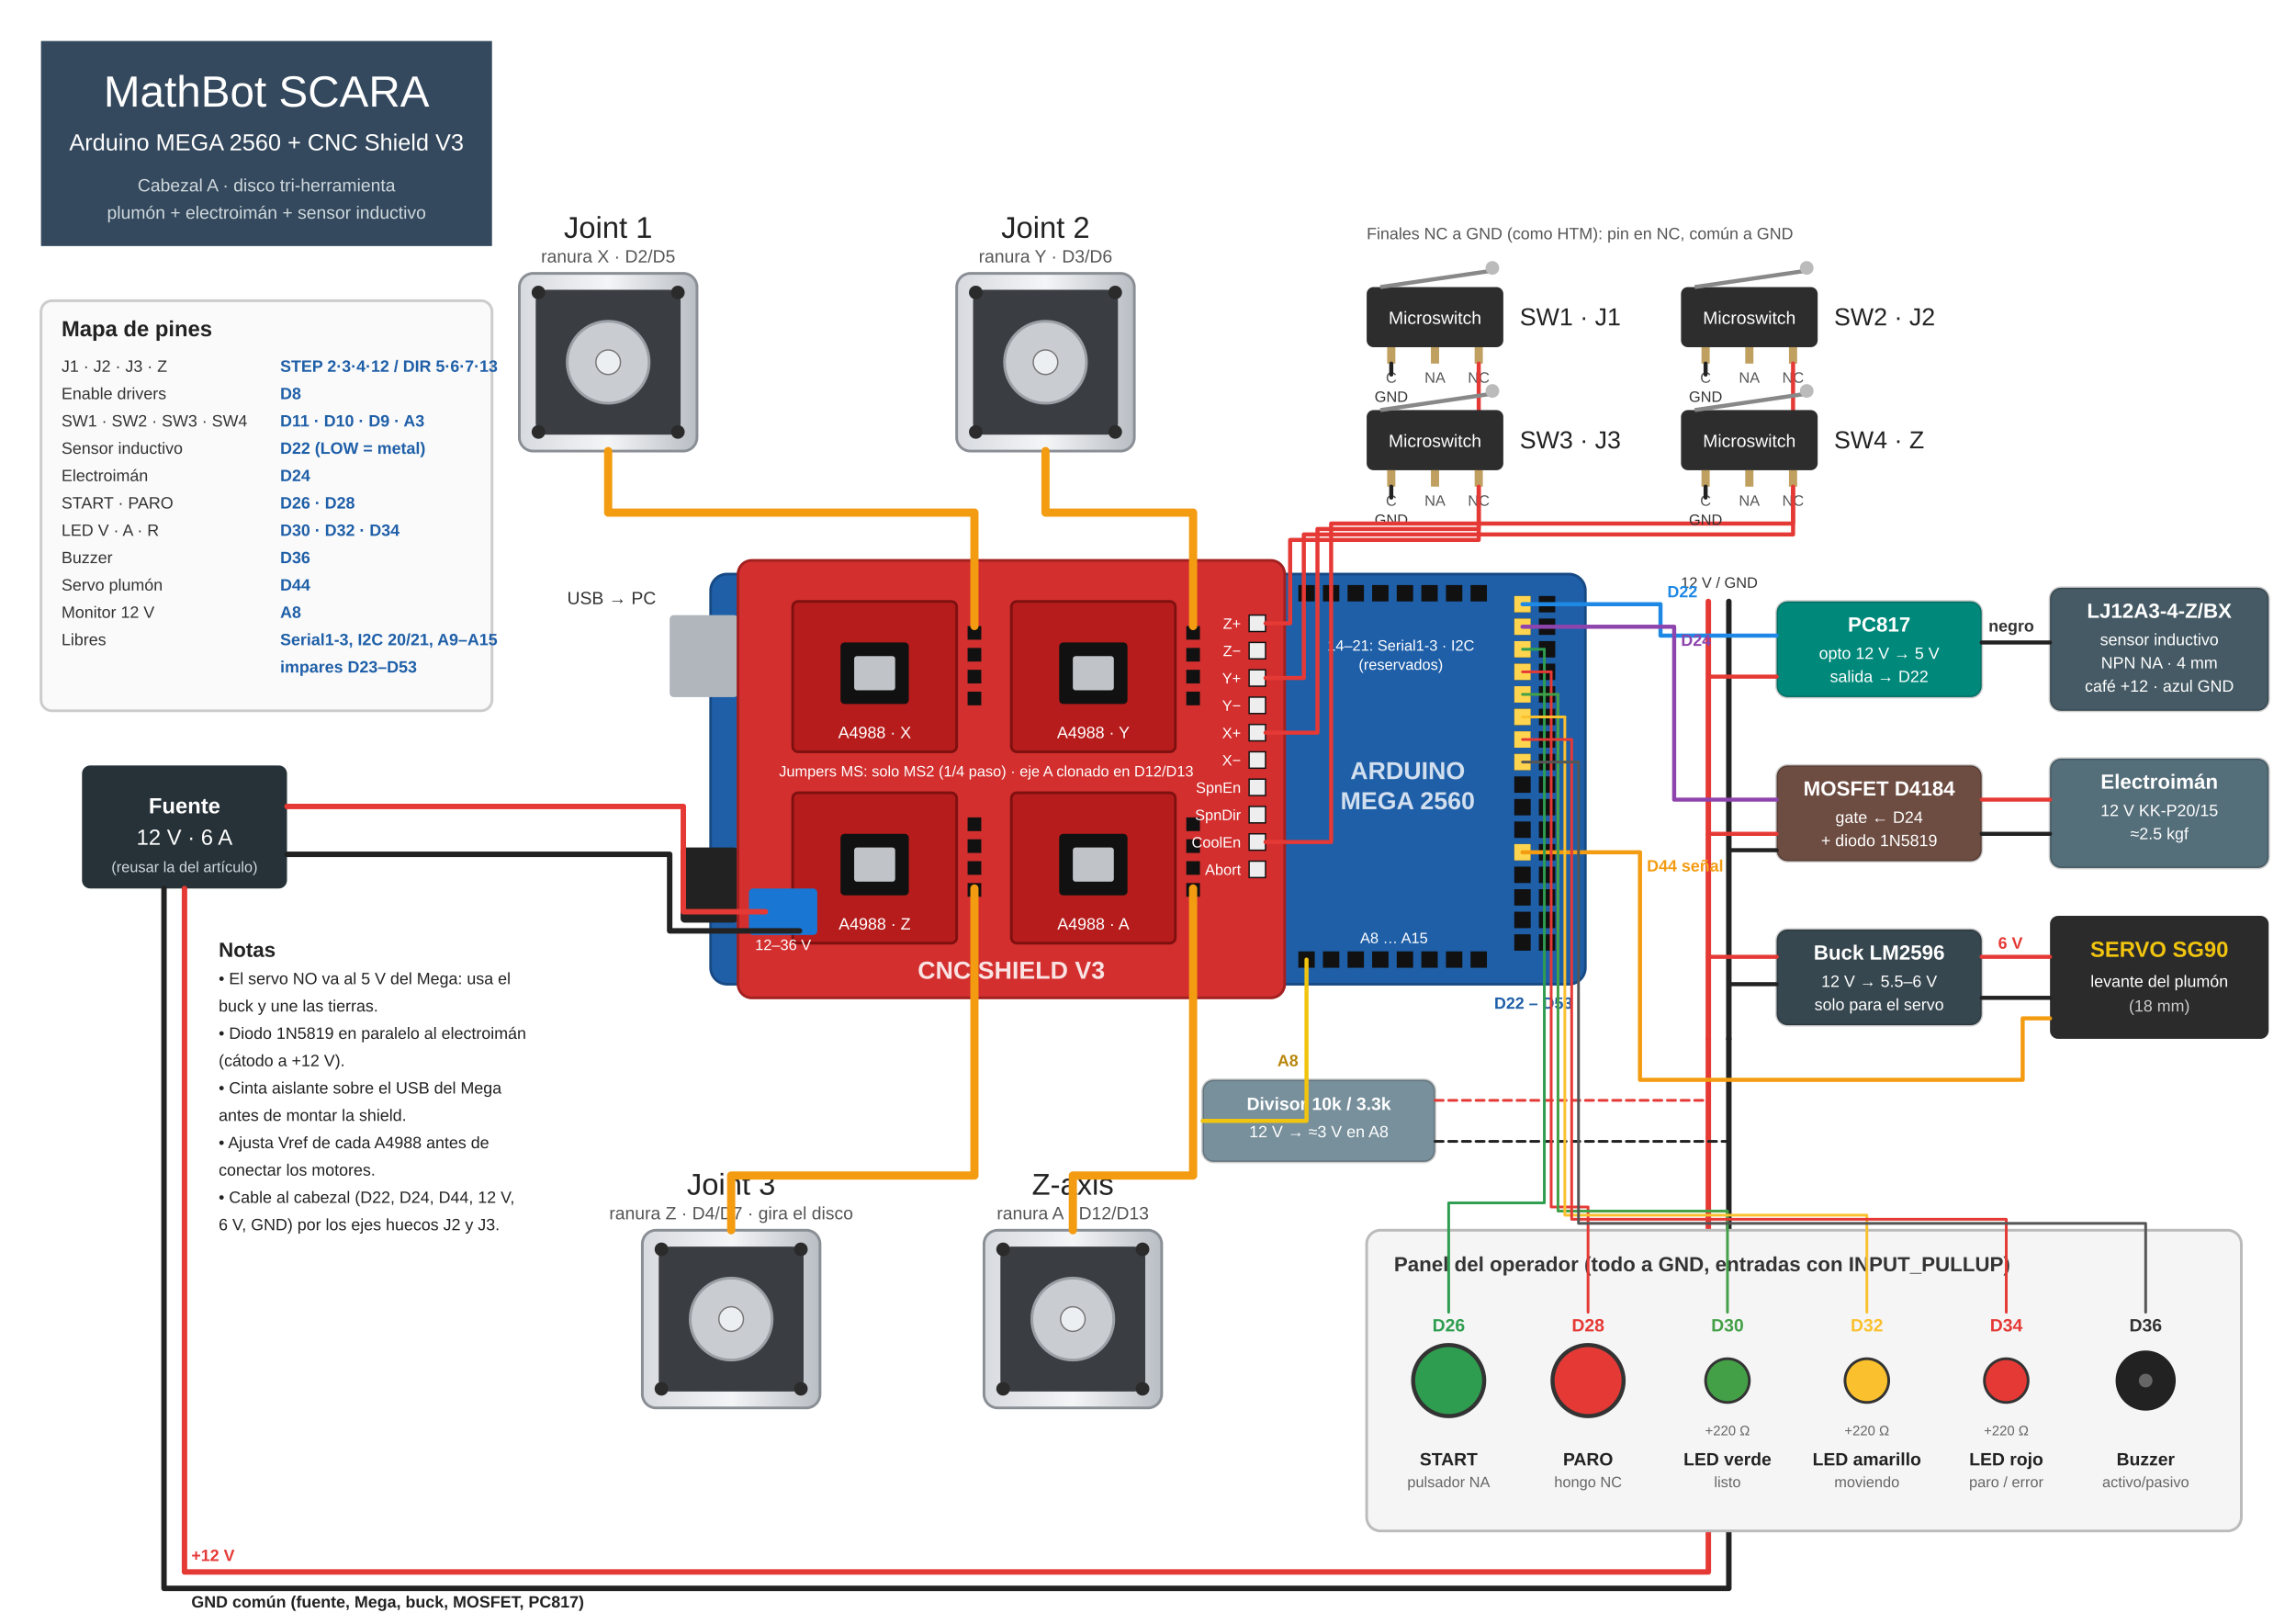
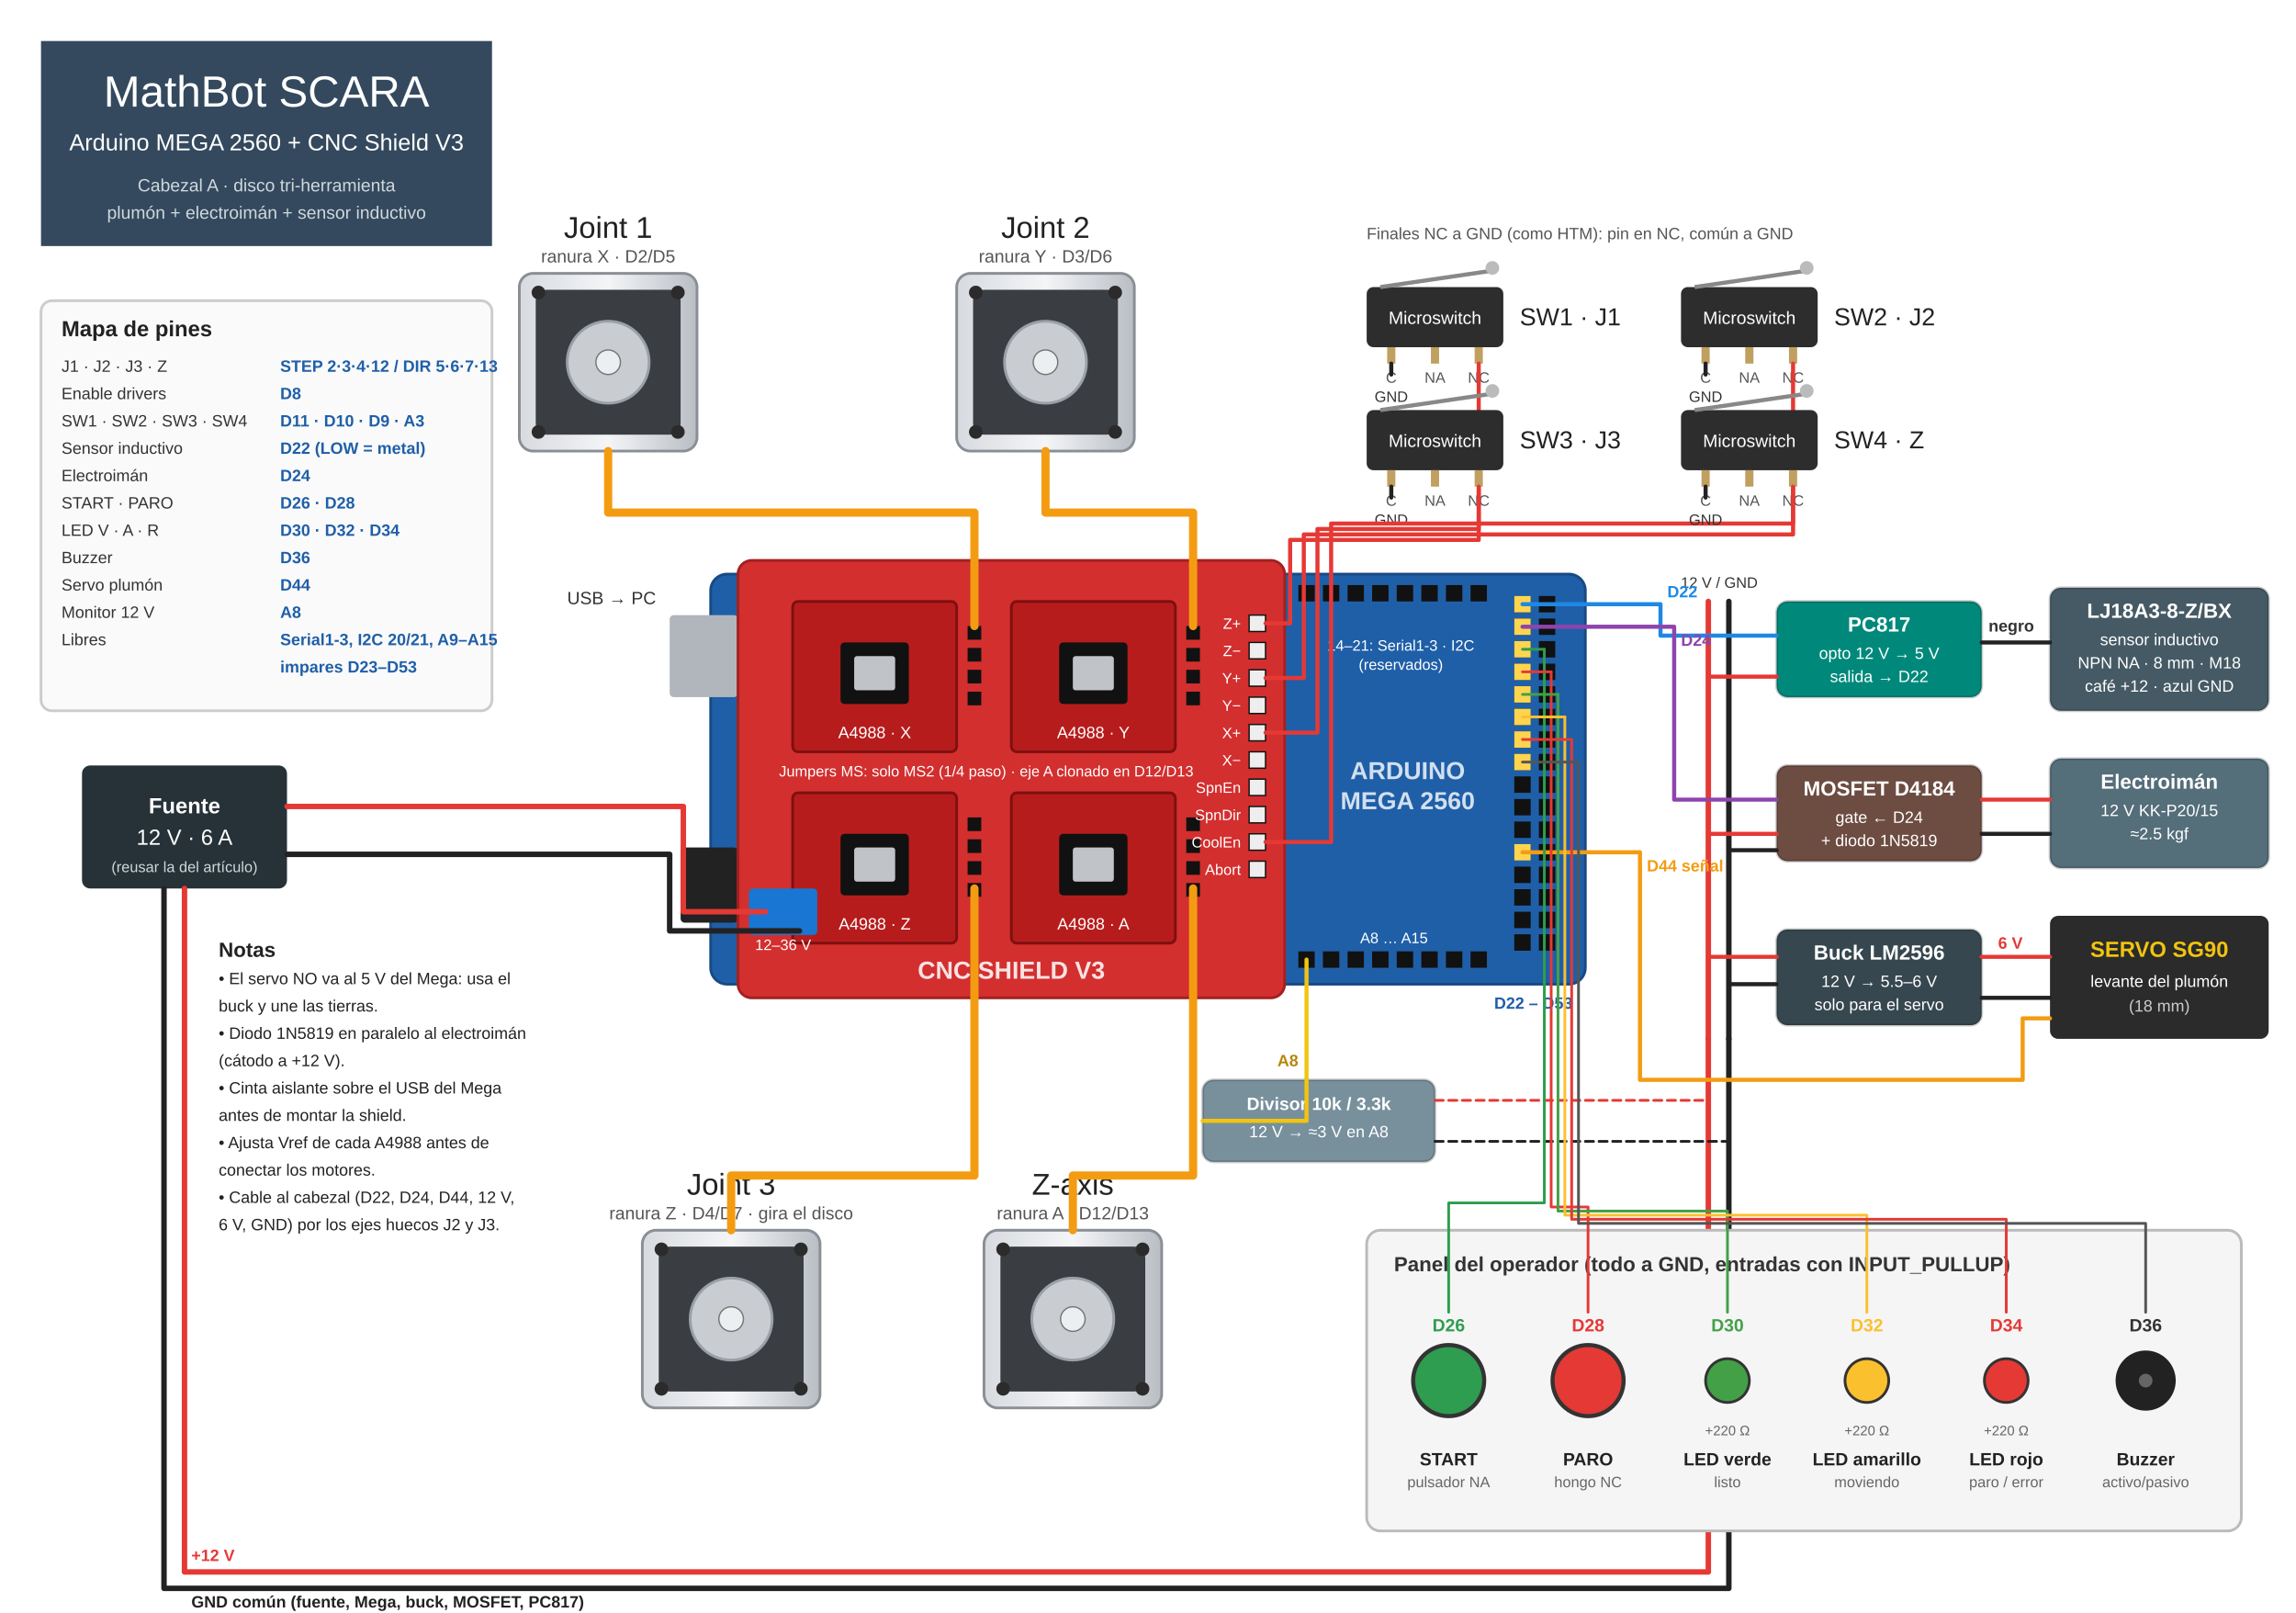
<svg xmlns="http://www.w3.org/2000/svg" viewBox="0 0 1680 1180" width="1680" height="1180">
  <defs>
    <linearGradient id="metal" x1="0" x2="1">
      <stop offset="0" stop-color="#d7dadf" />
      <stop offset=".5" stop-color="#f4f5f7" />
      <stop offset="1" stop-color="#b9bec4" />
    </linearGradient>
  </defs>
  <rect x="0" y="0" width="1680" height="1180" rx="0" fill="#ffffff" stroke="none" stroke-width="2" />
  <rect x="30" y="30" width="330" height="150" rx="0" fill="#34495e" stroke="none" stroke-width="2" />
  <text x="195" y="78" font-family="Segoe UI, Arial, sans-serif" font-size="32" fill="#fff" text-anchor="middle" font-weight="normal">MathBot SCARA</text>
  <text x="195" y="110" font-family="Segoe UI, Arial, sans-serif" font-size="17" fill="#fff" text-anchor="middle" font-weight="normal">Arduino MEGA 2560 + CNC Shield V3</text>
  <text x="195" y="140" font-family="Segoe UI, Arial, sans-serif" font-size="13" fill="#cfd8dc" text-anchor="middle" font-weight="normal">Cabezal A · disco tri-herramienta</text>
  <text x="195" y="160" font-family="Segoe UI, Arial, sans-serif" font-size="13" fill="#cfd8dc" text-anchor="middle" font-weight="normal">plumón + electroimán + sensor inductivo</text>
  <rect x="520" y="420" width="640" height="300" rx="12" fill="#1f5fa8" stroke="#174a85" stroke-width="2" />
  <rect x="490" y="450" width="50" height="60" rx="3" fill="#b0b6bc" stroke="none" stroke-width="2" />
  <rect x="498" y="620" width="42" height="55" rx="3" fill="#222" stroke="none" stroke-width="2" />
  <text x="480" y="442" font-family="Segoe UI, Arial, sans-serif" font-size="13" fill="#333" text-anchor="end" font-weight="normal">USB → PC</text>
  <text x="1030" y="570" font-family="Segoe UI, Arial, sans-serif" font-size="18" fill="#ffffffcc" text-anchor="middle" font-weight="bold">ARDUINO</text>
  <text x="1030" y="592" font-family="Segoe UI, Arial, sans-serif" font-size="18" fill="#ffffffcc" text-anchor="middle" font-weight="bold">MEGA 2560</text>
  <rect x="950" y="428" width="12" height="12" fill="#111" />
  <rect x="950" y="696" width="12" height="12" fill="#111" />
  <rect x="968" y="428" width="12" height="12" fill="#111" />
  <rect x="968" y="696" width="12" height="12" fill="#111" />
  <rect x="986" y="428" width="12" height="12" fill="#111" />
  <rect x="986" y="696" width="12" height="12" fill="#111" />
  <rect x="1004" y="428" width="12" height="12" fill="#111" />
  <rect x="1004" y="696" width="12" height="12" fill="#111" />
  <rect x="1022" y="428" width="12" height="12" fill="#111" />
  <rect x="1022" y="696" width="12" height="12" fill="#111" />
  <rect x="1040" y="428" width="12" height="12" fill="#111" />
  <rect x="1040" y="696" width="12" height="12" fill="#111" />
  <rect x="1058" y="428" width="12" height="12" fill="#111" />
  <rect x="1058" y="696" width="12" height="12" fill="#111" />
  <rect x="1076" y="428" width="12" height="12" fill="#111" />
  <rect x="1076" y="696" width="12" height="12" fill="#111" />
  <text x="1025" y="476" font-family="Segoe UI, Arial, sans-serif" font-size="11" fill="#fff" text-anchor="middle" font-weight="normal">14–21: Serial1-3 · I2C</text>
  <text x="1025" y="490" font-family="Segoe UI, Arial, sans-serif" font-size="11" fill="#fff" text-anchor="middle" font-weight="normal">(reservados)</text>
  <text x="1020" y="690" font-family="Segoe UI, Arial, sans-serif" font-size="11" fill="#fff" text-anchor="middle" font-weight="normal">A8 … A15</text>
  <rect x="1108" y="436.0" width="12" height="12" fill="#111" />
  <rect x="1126" y="436.0" width="12" height="12" fill="#111" />
  <rect x="1108" y="452.5" width="12" height="12" fill="#111" />
  <rect x="1126" y="452.5" width="12" height="12" fill="#111" />
  <rect x="1108" y="469.0" width="12" height="12" fill="#111" />
  <rect x="1126" y="469.0" width="12" height="12" fill="#111" />
  <rect x="1108" y="485.5" width="12" height="12" fill="#111" />
  <rect x="1126" y="485.5" width="12" height="12" fill="#111" />
  <rect x="1108" y="502.0" width="12" height="12" fill="#111" />
  <rect x="1126" y="502.0" width="12" height="12" fill="#111" />
  <rect x="1108" y="518.5" width="12" height="12" fill="#111" />
  <rect x="1126" y="518.5" width="12" height="12" fill="#111" />
  <rect x="1108" y="535.0" width="12" height="12" fill="#111" />
  <rect x="1126" y="535.0" width="12" height="12" fill="#111" />
  <rect x="1108" y="551.5" width="12" height="12" fill="#111" />
  <rect x="1126" y="551.5" width="12" height="12" fill="#111" />
  <rect x="1108" y="568.0" width="12" height="12" fill="#111" />
  <rect x="1126" y="568.0" width="12" height="12" fill="#111" />
  <rect x="1108" y="584.5" width="12" height="12" fill="#111" />
  <rect x="1126" y="584.5" width="12" height="12" fill="#111" />
  <rect x="1108" y="601.0" width="12" height="12" fill="#111" />
  <rect x="1126" y="601.0" width="12" height="12" fill="#111" />
  <rect x="1108" y="617.5" width="12" height="12" fill="#111" />
  <rect x="1126" y="617.5" width="12" height="12" fill="#111" />
  <rect x="1108" y="634.0" width="12" height="12" fill="#111" />
  <rect x="1126" y="634.0" width="12" height="12" fill="#111" />
  <rect x="1108" y="650.5" width="12" height="12" fill="#111" />
  <rect x="1126" y="650.5" width="12" height="12" fill="#111" />
  <rect x="1108" y="667.0" width="12" height="12" fill="#111" />
  <rect x="1126" y="667.0" width="12" height="12" fill="#111" />
  <rect x="1108" y="683.5" width="12" height="12" fill="#111" />
  <rect x="1126" y="683.5" width="12" height="12" fill="#111" />
  <rect x="1108" y="436.0" width="12" height="12" fill="#ffd54f" />
  <rect x="1108" y="452.5" width="12" height="12" fill="#ffd54f" />
  <rect x="1108" y="469.0" width="12" height="12" fill="#ffd54f" />
  <rect x="1108" y="485.5" width="12" height="12" fill="#ffd54f" />
  <rect x="1108" y="502.0" width="12" height="12" fill="#ffd54f" />
  <rect x="1108" y="518.5" width="12" height="12" fill="#ffd54f" />
  <rect x="1108" y="535.0" width="12" height="12" fill="#ffd54f" />
  <rect x="1108" y="551.5" width="12" height="12" fill="#ffd54f" />
  <rect x="1108" y="617.5" width="12" height="12" fill="#ffd54f" />
  <text x="1122" y="738" font-family="Segoe UI, Arial, sans-serif" font-size="12" fill="#1f5fa8" text-anchor="middle" font-weight="bold">D22 – D53</text>
  <rect x="540" y="410" width="400" height="320" rx="10" fill="#d32f2f" stroke="#a32020" stroke-width="2" />
  <text x="740" y="716" font-family="Segoe UI, Arial, sans-serif" font-size="18" fill="#ffffffdd" text-anchor="middle" font-weight="bold">CNC SHIELD V3</text>
  <rect x="580" y="440" width="120" height="110" rx="4" fill="#b71c1c" stroke="#7f1010" stroke-width="2" />
  <rect x="615" y="470" width="50" height="45" rx="3" fill="#111" stroke="none" stroke-width="2" />
  <rect x="625" y="480" width="30" height="25" rx="2" fill="#c0c4c8" stroke="none" stroke-width="2" />
  <text x="640" y="540" font-family="Segoe UI, Arial, sans-serif" font-size="12" fill="#fff" text-anchor="middle" font-weight="normal">A4988 · X</text>
  <rect x="708" y="458" width="10" height="10" fill="#111" />
  <rect x="708" y="474" width="10" height="10" fill="#111" />
  <rect x="708" y="490" width="10" height="10" fill="#111" />
  <rect x="708" y="506" width="10" height="10" fill="#111" />
  <rect x="740" y="440" width="120" height="110" rx="4" fill="#b71c1c" stroke="#7f1010" stroke-width="2" />
  <rect x="775" y="470" width="50" height="45" rx="3" fill="#111" stroke="none" stroke-width="2" />
  <rect x="785" y="480" width="30" height="25" rx="2" fill="#c0c4c8" stroke="none" stroke-width="2" />
  <text x="800" y="540" font-family="Segoe UI, Arial, sans-serif" font-size="12" fill="#fff" text-anchor="middle" font-weight="normal">A4988 · Y</text>
  <rect x="868" y="458" width="10" height="10" fill="#111" />
  <rect x="868" y="474" width="10" height="10" fill="#111" />
  <rect x="868" y="490" width="10" height="10" fill="#111" />
  <rect x="868" y="506" width="10" height="10" fill="#111" />
  <rect x="580" y="580" width="120" height="110" rx="4" fill="#b71c1c" stroke="#7f1010" stroke-width="2" />
  <rect x="615" y="610" width="50" height="45" rx="3" fill="#111" stroke="none" stroke-width="2" />
  <rect x="625" y="620" width="30" height="25" rx="2" fill="#c0c4c8" stroke="none" stroke-width="2" />
  <text x="640" y="680" font-family="Segoe UI, Arial, sans-serif" font-size="12" fill="#fff" text-anchor="middle" font-weight="normal">A4988 · Z</text>
  <rect x="708" y="598" width="10" height="10" fill="#111" />
  <rect x="708" y="614" width="10" height="10" fill="#111" />
  <rect x="708" y="630" width="10" height="10" fill="#111" />
  <rect x="708" y="646" width="10" height="10" fill="#111" />
  <rect x="740" y="580" width="120" height="110" rx="4" fill="#b71c1c" stroke="#7f1010" stroke-width="2" />
  <rect x="775" y="610" width="50" height="45" rx="3" fill="#111" stroke="none" stroke-width="2" />
  <rect x="785" y="620" width="30" height="25" rx="2" fill="#c0c4c8" stroke="none" stroke-width="2" />
  <text x="800" y="680" font-family="Segoe UI, Arial, sans-serif" font-size="12" fill="#fff" text-anchor="middle" font-weight="normal">A4988 · A</text>
  <rect x="868" y="598" width="10" height="10" fill="#111" />
  <rect x="868" y="614" width="10" height="10" fill="#111" />
  <rect x="868" y="630" width="10" height="10" fill="#111" />
  <rect x="868" y="646" width="10" height="10" fill="#111" />
  <rect x="548" y="650" width="50" height="34" rx="3" fill="#1976d2" stroke="none" stroke-width="2" />
  <text x="573" y="695" font-family="Segoe UI, Arial, sans-serif" font-size="11" fill="#fff" text-anchor="middle" font-weight="normal">12–36 V</text>
  <rect x="914" y="450" width="12" height="12" fill="#eee" stroke="#111" />
  <rect x="914" y="470" width="12" height="12" fill="#eee" stroke="#111" />
  <rect x="914" y="490" width="12" height="12" fill="#eee" stroke="#111" />
  <rect x="914" y="510" width="12" height="12" fill="#eee" stroke="#111" />
  <rect x="914" y="530" width="12" height="12" fill="#eee" stroke="#111" />
  <rect x="914" y="550" width="12" height="12" fill="#eee" stroke="#111" />
  <rect x="914" y="570" width="12" height="12" fill="#eee" stroke="#111" />
  <rect x="914" y="590" width="12" height="12" fill="#eee" stroke="#111" />
  <rect x="914" y="610" width="12" height="12" fill="#eee" stroke="#111" />
  <rect x="914" y="630" width="12" height="12" fill="#eee" stroke="#111" />
  <text x="908" y="460" font-family="Segoe UI, Arial, sans-serif" font-size="11" fill="#fff" text-anchor="end" font-weight="normal">Z+</text>
  <text x="908" y="480" font-family="Segoe UI, Arial, sans-serif" font-size="11" fill="#fff" text-anchor="end" font-weight="normal">Z−</text>
  <text x="908" y="500" font-family="Segoe UI, Arial, sans-serif" font-size="11" fill="#fff" text-anchor="end" font-weight="normal">Y+</text>
  <text x="908" y="520" font-family="Segoe UI, Arial, sans-serif" font-size="11" fill="#fff" text-anchor="end" font-weight="normal">Y−</text>
  <text x="908" y="540" font-family="Segoe UI, Arial, sans-serif" font-size="11" fill="#fff" text-anchor="end" font-weight="normal">X+</text>
  <text x="908" y="560" font-family="Segoe UI, Arial, sans-serif" font-size="11" fill="#fff" text-anchor="end" font-weight="normal">X−</text>
  <text x="908" y="580" font-family="Segoe UI, Arial, sans-serif" font-size="11" fill="#fff" text-anchor="end" font-weight="normal">SpnEn</text>
  <text x="908" y="600" font-family="Segoe UI, Arial, sans-serif" font-size="11" fill="#fff" text-anchor="end" font-weight="normal">SpnDir</text>
  <text x="908" y="620" font-family="Segoe UI, Arial, sans-serif" font-size="11" fill="#fff" text-anchor="end" font-weight="normal">CoolEn</text>
  <text x="908" y="640" font-family="Segoe UI, Arial, sans-serif" font-size="11" fill="#fff" text-anchor="end" font-weight="normal">Abort</text>
  <text x="570" y="568" font-family="Segoe UI, Arial, sans-serif" font-size="11" fill="#fff" text-anchor="start" font-weight="normal">Jumpers MS: solo MS2 (1/4 paso) · eje A clonado en D12/D13</text>
  <rect x="380" y="200" width="130" height="130" rx="10" fill="url(#metal)" stroke="#8a8f95" stroke-width="2" />
  <rect x="392" y="212" width="106" height="106" rx="8" fill="#3a3d42" stroke="none" stroke-width="2" />
  <circle cx="445.0" cy="265.0" r="30" fill="#c9ccd1" stroke="#9aa0a6" stroke-width="2" />
  <circle cx="445.0" cy="265.0" r="9" fill="#eceff1" stroke="#777" />
  <circle cx="394" cy="214" r="5" fill="#2b2b2b" />
  <circle cx="496" cy="214" r="5" fill="#2b2b2b" />
  <circle cx="394" cy="316" r="5" fill="#2b2b2b" />
  <circle cx="496" cy="316" r="5" fill="#2b2b2b" />
  <text x="445.0" y="174" font-family="Segoe UI, Arial, sans-serif" font-size="22" fill="#222" text-anchor="middle" font-weight="normal">Joint 1</text>
  <text x="445.0" y="192" font-family="Segoe UI, Arial, sans-serif" font-size="13" fill="#555" text-anchor="middle" font-weight="normal">ranura X · D2/D5</text>
  <polyline points="445,330 445,375 713,375 713,458" fill="none" stroke="#f39c12" stroke-width="6" stroke-linejoin="round" stroke-linecap="round" />
  <rect x="700" y="200" width="130" height="130" rx="10" fill="url(#metal)" stroke="#8a8f95" stroke-width="2" />
  <rect x="712" y="212" width="106" height="106" rx="8" fill="#3a3d42" stroke="none" stroke-width="2" />
  <circle cx="765.0" cy="265.0" r="30" fill="#c9ccd1" stroke="#9aa0a6" stroke-width="2" />
  <circle cx="765.0" cy="265.0" r="9" fill="#eceff1" stroke="#777" />
  <circle cx="714" cy="214" r="5" fill="#2b2b2b" />
  <circle cx="816" cy="214" r="5" fill="#2b2b2b" />
  <circle cx="714" cy="316" r="5" fill="#2b2b2b" />
  <circle cx="816" cy="316" r="5" fill="#2b2b2b" />
  <text x="765.0" y="174" font-family="Segoe UI, Arial, sans-serif" font-size="22" fill="#222" text-anchor="middle" font-weight="normal">Joint 2</text>
  <text x="765.0" y="192" font-family="Segoe UI, Arial, sans-serif" font-size="13" fill="#555" text-anchor="middle" font-weight="normal">ranura Y · D3/D6</text>
  <polyline points="765,330 765,375 873,375 873,458" fill="none" stroke="#f39c12" stroke-width="6" stroke-linejoin="round" stroke-linecap="round" />
  <rect x="470" y="900" width="130" height="130" rx="10" fill="url(#metal)" stroke="#8a8f95" stroke-width="2" />
  <rect x="482" y="912" width="106" height="106" rx="8" fill="#3a3d42" stroke="none" stroke-width="2" />
  <circle cx="535.0" cy="965.0" r="30" fill="#c9ccd1" stroke="#9aa0a6" stroke-width="2" />
  <circle cx="535.0" cy="965.0" r="9" fill="#eceff1" stroke="#777" />
  <circle cx="484" cy="914" r="5" fill="#2b2b2b" />
  <circle cx="586" cy="914" r="5" fill="#2b2b2b" />
  <circle cx="484" cy="1016" r="5" fill="#2b2b2b" />
  <circle cx="586" cy="1016" r="5" fill="#2b2b2b" />
  <text x="535.0" y="874" font-family="Segoe UI, Arial, sans-serif" font-size="22" fill="#222" text-anchor="middle" font-weight="normal">Joint 3</text>
  <text x="535.0" y="892" font-family="Segoe UI, Arial, sans-serif" font-size="13" fill="#555" text-anchor="middle" font-weight="normal">ranura Z · D4/D7 · gira el disco</text>
  <polyline points="535,900 535,860 713,860 713,650" fill="none" stroke="#f39c12" stroke-width="6" stroke-linejoin="round" stroke-linecap="round" />
  <rect x="720" y="900" width="130" height="130" rx="10" fill="url(#metal)" stroke="#8a8f95" stroke-width="2" />
  <rect x="732" y="912" width="106" height="106" rx="8" fill="#3a3d42" stroke="none" stroke-width="2" />
  <circle cx="785.0" cy="965.0" r="30" fill="#c9ccd1" stroke="#9aa0a6" stroke-width="2" />
  <circle cx="785.0" cy="965.0" r="9" fill="#eceff1" stroke="#777" />
  <circle cx="734" cy="914" r="5" fill="#2b2b2b" />
  <circle cx="836" cy="914" r="5" fill="#2b2b2b" />
  <circle cx="734" cy="1016" r="5" fill="#2b2b2b" />
  <circle cx="836" cy="1016" r="5" fill="#2b2b2b" />
  <text x="785.0" y="874" font-family="Segoe UI, Arial, sans-serif" font-size="22" fill="#222" text-anchor="middle" font-weight="normal">Z-axis</text>
  <text x="785.0" y="892" font-family="Segoe UI, Arial, sans-serif" font-size="13" fill="#555" text-anchor="middle" font-weight="normal">ranura A · D12/D13</text>
  <polyline points="785,900 785,860 873,860 873,650" fill="none" stroke="#f39c12" stroke-width="6" stroke-linejoin="round" stroke-linecap="round" />
  <rect x="1000" y="210" width="100" height="44" rx="5" fill="#2d2d2d" stroke="none" stroke-width="2" />
  <text x="1050" y="237" font-family="Segoe UI, Arial, sans-serif" font-size="13" fill="#fff" text-anchor="middle" font-weight="normal">Microswitch</text>
  <line x1="1010" y1="210" x2="1092" y2="198" stroke="#888" stroke-width="3" />
  <circle cx="1092" cy="196" r="5" fill="#bbb" />
  <rect x="1015" y="254" width="6" height="12" fill="#c0a060" />
  <text x="1018" y="280" font-family="Segoe UI, Arial, sans-serif" font-size="11" fill="#555" text-anchor="middle" font-weight="normal">C</text>
  <rect x="1047" y="254" width="6" height="12" fill="#c0a060" />
  <text x="1050" y="280" font-family="Segoe UI, Arial, sans-serif" font-size="11" fill="#555" text-anchor="middle" font-weight="normal">NA</text>
  <rect x="1079" y="254" width="6" height="12" fill="#c0a060" />
  <text x="1082" y="280" font-family="Segoe UI, Arial, sans-serif" font-size="11" fill="#555" text-anchor="middle" font-weight="normal">NC</text>
  <text x="1112" y="238" font-family="Segoe UI, Arial, sans-serif" font-size="18" fill="#222" text-anchor="start" font-weight="normal">SW1 · J1</text>
  <polyline points="926,456 944,456 944,395 1082,395 1082,266" fill="none" stroke="#e53935" stroke-width="3" stroke-linejoin="round" stroke-linecap="round" />
  <polyline points="1018,266 1018,274" fill="none" stroke="#222" stroke-width="3" stroke-linejoin="round" stroke-linecap="round" />
  <text x="1018" y="294" font-family="Segoe UI, Arial, sans-serif" font-size="11" fill="#333" text-anchor="middle" font-weight="normal">GND</text>
  <rect x="1230" y="210" width="100" height="44" rx="5" fill="#2d2d2d" stroke="none" stroke-width="2" />
  <text x="1280" y="237" font-family="Segoe UI, Arial, sans-serif" font-size="13" fill="#fff" text-anchor="middle" font-weight="normal">Microswitch</text>
  <line x1="1240" y1="210" x2="1322" y2="198" stroke="#888" stroke-width="3" />
  <circle cx="1322" cy="196" r="5" fill="#bbb" />
  <rect x="1245" y="254" width="6" height="12" fill="#c0a060" />
  <text x="1248" y="280" font-family="Segoe UI, Arial, sans-serif" font-size="11" fill="#555" text-anchor="middle" font-weight="normal">C</text>
  <rect x="1277" y="254" width="6" height="12" fill="#c0a060" />
  <text x="1280" y="280" font-family="Segoe UI, Arial, sans-serif" font-size="11" fill="#555" text-anchor="middle" font-weight="normal">NA</text>
  <rect x="1309" y="254" width="6" height="12" fill="#c0a060" />
  <text x="1312" y="280" font-family="Segoe UI, Arial, sans-serif" font-size="11" fill="#555" text-anchor="middle" font-weight="normal">NC</text>
  <text x="1342" y="238" font-family="Segoe UI, Arial, sans-serif" font-size="18" fill="#222" text-anchor="start" font-weight="normal">SW2 · J2</text>
  <polyline points="926,496 954,496 954,391 1312,391 1312,266" fill="none" stroke="#e53935" stroke-width="3" stroke-linejoin="round" stroke-linecap="round" />
  <polyline points="1248,266 1248,274" fill="none" stroke="#222" stroke-width="3" stroke-linejoin="round" stroke-linecap="round" />
  <text x="1248" y="294" font-family="Segoe UI, Arial, sans-serif" font-size="11" fill="#333" text-anchor="middle" font-weight="normal">GND</text>
  <rect x="1000" y="300" width="100" height="44" rx="5" fill="#2d2d2d" stroke="none" stroke-width="2" />
  <text x="1050" y="327" font-family="Segoe UI, Arial, sans-serif" font-size="13" fill="#fff" text-anchor="middle" font-weight="normal">Microswitch</text>
  <line x1="1010" y1="300" x2="1092" y2="288" stroke="#888" stroke-width="3" />
  <circle cx="1092" cy="286" r="5" fill="#bbb" />
  <rect x="1015" y="344" width="6" height="12" fill="#c0a060" />
  <text x="1018" y="370" font-family="Segoe UI, Arial, sans-serif" font-size="11" fill="#555" text-anchor="middle" font-weight="normal">C</text>
  <rect x="1047" y="344" width="6" height="12" fill="#c0a060" />
  <text x="1050" y="370" font-family="Segoe UI, Arial, sans-serif" font-size="11" fill="#555" text-anchor="middle" font-weight="normal">NA</text>
  <rect x="1079" y="344" width="6" height="12" fill="#c0a060" />
  <text x="1082" y="370" font-family="Segoe UI, Arial, sans-serif" font-size="11" fill="#555" text-anchor="middle" font-weight="normal">NC</text>
  <text x="1112" y="328" font-family="Segoe UI, Arial, sans-serif" font-size="18" fill="#222" text-anchor="start" font-weight="normal">SW3 · J3</text>
  <polyline points="926,536 964,536 964,387 1082,387 1082,356" fill="none" stroke="#e53935" stroke-width="3" stroke-linejoin="round" stroke-linecap="round" />
  <polyline points="1018,356 1018,364" fill="none" stroke="#222" stroke-width="3" stroke-linejoin="round" stroke-linecap="round" />
  <text x="1018" y="384" font-family="Segoe UI, Arial, sans-serif" font-size="11" fill="#333" text-anchor="middle" font-weight="normal">GND</text>
  <rect x="1230" y="300" width="100" height="44" rx="5" fill="#2d2d2d" stroke="none" stroke-width="2" />
  <text x="1280" y="327" font-family="Segoe UI, Arial, sans-serif" font-size="13" fill="#fff" text-anchor="middle" font-weight="normal">Microswitch</text>
  <line x1="1240" y1="300" x2="1322" y2="288" stroke="#888" stroke-width="3" />
  <circle cx="1322" cy="286" r="5" fill="#bbb" />
  <rect x="1245" y="344" width="6" height="12" fill="#c0a060" />
  <text x="1248" y="370" font-family="Segoe UI, Arial, sans-serif" font-size="11" fill="#555" text-anchor="middle" font-weight="normal">C</text>
  <rect x="1277" y="344" width="6" height="12" fill="#c0a060" />
  <text x="1280" y="370" font-family="Segoe UI, Arial, sans-serif" font-size="11" fill="#555" text-anchor="middle" font-weight="normal">NA</text>
  <rect x="1309" y="344" width="6" height="12" fill="#c0a060" />
  <text x="1312" y="370" font-family="Segoe UI, Arial, sans-serif" font-size="11" fill="#555" text-anchor="middle" font-weight="normal">NC</text>
  <text x="1342" y="328" font-family="Segoe UI, Arial, sans-serif" font-size="18" fill="#222" text-anchor="start" font-weight="normal">SW4 · Z</text>
  <polyline points="926,616 974,616 974,383 1312,383 1312,356" fill="none" stroke="#e53935" stroke-width="3" stroke-linejoin="round" stroke-linecap="round" />
  <polyline points="1248,356 1248,364" fill="none" stroke="#222" stroke-width="3" stroke-linejoin="round" stroke-linecap="round" />
  <text x="1248" y="384" font-family="Segoe UI, Arial, sans-serif" font-size="11" fill="#333" text-anchor="middle" font-weight="normal">GND</text>
  <text x="1000" y="175" font-family="Segoe UI, Arial, sans-serif" font-size="12" fill="#555" text-anchor="start" font-weight="normal">Finales NC a GND (como HTM): pin en NC, común a GND</text>
  <rect x="60" y="560" width="150" height="90" rx="6" fill="#263238" stroke="none" stroke-width="2" />
  <text x="135" y="595" font-family="Segoe UI, Arial, sans-serif" font-size="16" fill="#fff" text-anchor="middle" font-weight="bold">Fuente</text>
  <text x="135" y="618" font-family="Segoe UI, Arial, sans-serif" font-size="16" fill="#fff" text-anchor="middle" font-weight="normal">12 V · 6 A</text>
  <text x="135" y="638" font-family="Segoe UI, Arial, sans-serif" font-size="11" fill="#cfd8dc" text-anchor="middle" font-weight="normal">(reusar la del artículo)</text>
  <polyline points="210,590 500,590 500,667 560,667" fill="none" stroke="#e53935" stroke-width="4" stroke-linejoin="round" stroke-linecap="round" />
  <polyline points="210,625 490,625 490,681 585,681" fill="none" stroke="#222" stroke-width="4" stroke-linejoin="round" stroke-linecap="round" />
  <polyline points="135,650 135,1150 1250,1150 1250,760" fill="none" stroke="#e53935" stroke-width="4" stroke-linejoin="round" stroke-linecap="round" />
  <polyline points="120,650 120,1162 1265,1162 1265,760" fill="none" stroke="#222" stroke-width="4" stroke-linejoin="round" stroke-linecap="round" />
  <text x="140" y="1142" font-family="Segoe UI, Arial, sans-serif" font-size="12" fill="#e53935" text-anchor="start" font-weight="bold">+12 V</text>
  <text x="140" y="1176" font-family="Segoe UI, Arial, sans-serif" font-size="12" fill="#222" text-anchor="start" font-weight="bold">GND común (fuente, Mega, buck, MOSFET, PC817)</text>
  <polyline points="1250,760 1250,440" fill="none" stroke="#e53935" stroke-width="4" stroke-linejoin="round" stroke-linecap="round" />
  <polyline points="1265,760 1265,440" fill="none" stroke="#222" stroke-width="4" stroke-linejoin="round" stroke-linecap="round" />
  <text x="1258" y="430" font-family="Segoe UI, Arial, sans-serif" font-size="11" fill="#333" text-anchor="middle" font-weight="normal">12 V / GND</text>
  <rect x="1300" y="440" width="150" height="70" rx="8" fill="#00897b" stroke="#00000033" stroke-width="2" />
  <text x="1375.0" y="462" font-family="Segoe UI, Arial, sans-serif" font-size="15" fill="#fff" text-anchor="middle" font-weight="bold">PC817</text>
  <text x="1375.0" y="482" font-family="Segoe UI, Arial, sans-serif" font-size="12" fill="#fff" text-anchor="middle" font-weight="normal">opto 12 V → 5 V</text>
  <text x="1375.0" y="499" font-family="Segoe UI, Arial, sans-serif" font-size="12" fill="#fff" text-anchor="middle" font-weight="normal">salida → D22</text>
  <rect x="1500" y="430" width="160" height="90" rx="8" fill="#455a64" stroke="#00000033" stroke-width="2" />
-   <text x="1580.0" y="452" font-family="Segoe UI, Arial, sans-serif" font-size="15" fill="#fff" text-anchor="middle" font-weight="bold">LJ12A3-4-Z/BX</text>
+   <text x="1580.0" y="452" font-family="Segoe UI, Arial, sans-serif" font-size="15" fill="#fff" text-anchor="middle" font-weight="bold">LJ18A3-8-Z/BX</text>
  <text x="1580.0" y="472" font-family="Segoe UI, Arial, sans-serif" font-size="12" fill="#fff" text-anchor="middle" font-weight="normal">sensor inductivo</text>
-   <text x="1580.0" y="489" font-family="Segoe UI, Arial, sans-serif" font-size="12" fill="#fff" text-anchor="middle" font-weight="normal">NPN NA · 4 mm</text>
+   <text x="1580.0" y="489" font-family="Segoe UI, Arial, sans-serif" font-size="12" fill="#fff" text-anchor="middle" font-weight="normal">NPN NA · 8 mm · M18</text>
  <text x="1580.0" y="506" font-family="Segoe UI, Arial, sans-serif" font-size="12" fill="#fff" text-anchor="middle" font-weight="normal">café +12 · azul GND</text>
  <polyline points="1114,442.0 1215,442.0 1215,465 1300,465" fill="none" stroke="#1e88e5" stroke-width="3" stroke-linejoin="round" stroke-linecap="round" />
  <text x="1220" y="437.0" font-family="Segoe UI, Arial, sans-serif" font-size="12" fill="#1e88e5" text-anchor="start" font-weight="bold">D22</text>
  <polyline points="1500,470 1450,470" fill="none" stroke="#222" stroke-width="3" stroke-linejoin="round" stroke-linecap="round" />
  <text x="1455" y="462" font-family="Segoe UI, Arial, sans-serif" font-size="12" fill="#333" text-anchor="start" font-weight="bold">negro</text>
  <polyline points="1250,495 1300,495" fill="none" stroke="#e53935" stroke-width="3" stroke-linejoin="round" stroke-linecap="round" />
  <rect x="1300" y="560" width="150" height="70" rx="8" fill="#6d4c41" stroke="#00000033" stroke-width="2" />
  <text x="1375.0" y="582" font-family="Segoe UI, Arial, sans-serif" font-size="15" fill="#fff" text-anchor="middle" font-weight="bold">MOSFET D4184</text>
  <text x="1375.0" y="602" font-family="Segoe UI, Arial, sans-serif" font-size="12" fill="#fff" text-anchor="middle" font-weight="normal">gate ← D24</text>
  <text x="1375.0" y="619" font-family="Segoe UI, Arial, sans-serif" font-size="12" fill="#fff" text-anchor="middle" font-weight="normal">+ diodo 1N5819</text>
  <rect x="1500" y="555" width="160" height="80" rx="8" fill="#546e7a" stroke="#00000033" stroke-width="2" />
  <text x="1580.0" y="577" font-family="Segoe UI, Arial, sans-serif" font-size="15" fill="#fff" text-anchor="middle" font-weight="bold">Electroimán</text>
  <text x="1580.0" y="597" font-family="Segoe UI, Arial, sans-serif" font-size="12" fill="#fff" text-anchor="middle" font-weight="normal">12 V KK-P20/15</text>
  <text x="1580.0" y="614" font-family="Segoe UI, Arial, sans-serif" font-size="12" fill="#fff" text-anchor="middle" font-weight="normal">≈2.5 kgf</text>
  <polyline points="1114,458.5 1225,458.5 1225,585 1300,585" fill="none" stroke="#8e44ad" stroke-width="3" stroke-linejoin="round" stroke-linecap="round" />
  <text x="1230" y="472.5" font-family="Segoe UI, Arial, sans-serif" font-size="12" fill="#8e44ad" text-anchor="start" font-weight="bold">D24</text>
  <polyline points="1450,585 1500,585" fill="none" stroke="#e53935" stroke-width="3" stroke-linejoin="round" stroke-linecap="round" />
  <polyline points="1450,610 1500,610" fill="none" stroke="#222" stroke-width="3" stroke-linejoin="round" stroke-linecap="round" />
  <polyline points="1250,610 1300,610" fill="none" stroke="#e53935" stroke-width="3" stroke-linejoin="round" stroke-linecap="round" />
  <polyline points="1265,622 1300,622" fill="none" stroke="#222" stroke-width="3" stroke-linejoin="round" stroke-linecap="round" />
  <rect x="1300" y="680" width="150" height="70" rx="8" fill="#37474f" stroke="#00000033" stroke-width="2" />
  <text x="1375.0" y="702" font-family="Segoe UI, Arial, sans-serif" font-size="15" fill="#fff" text-anchor="middle" font-weight="bold">Buck LM2596</text>
  <text x="1375.0" y="722" font-family="Segoe UI, Arial, sans-serif" font-size="12" fill="#fff" text-anchor="middle" font-weight="normal">12 V → 5.5–6 V</text>
  <text x="1375.0" y="739" font-family="Segoe UI, Arial, sans-serif" font-size="12" fill="#fff" text-anchor="middle" font-weight="normal">solo para el servo</text>
  <rect x="1500" y="670" width="160" height="90" rx="6" fill="#2b2b2b" stroke="none" stroke-width="2" />
  <text x="1580" y="700" font-family="Segoe UI, Arial, sans-serif" font-size="16" fill="#f1c40f" text-anchor="middle" font-weight="bold">SERVO SG90</text>
  <text x="1580" y="722" font-family="Segoe UI, Arial, sans-serif" font-size="12" fill="#fff" text-anchor="middle" font-weight="normal">levante del plumón</text>
  <text x="1580" y="740" font-family="Segoe UI, Arial, sans-serif" font-size="12" fill="#ccc" text-anchor="middle" font-weight="normal">(18 mm)</text>
  <polyline points="1250,700 1300,700" fill="none" stroke="#e53935" stroke-width="3" stroke-linejoin="round" stroke-linecap="round" />
  <polyline points="1265,720 1300,720" fill="none" stroke="#222" stroke-width="3" stroke-linejoin="round" stroke-linecap="round" />
  <polyline points="1450,700 1500,700" fill="none" stroke="#e53935" stroke-width="3" stroke-linejoin="round" stroke-linecap="round" />
  <polyline points="1450,730 1500,730" fill="none" stroke="#222" stroke-width="3" stroke-linejoin="round" stroke-linecap="round" />
  <text x="1462" y="694" font-family="Segoe UI, Arial, sans-serif" font-size="12" fill="#e53935" text-anchor="start" font-weight="bold">6 V</text>
  <polyline points="1114,623.5 1200,623.5 1200,790 1480,790 1480,745 1500,745" fill="none" stroke="#f39c12" stroke-width="3" stroke-linejoin="round" stroke-linecap="round" />
  <text x="1205" y="637.5" font-family="Segoe UI, Arial, sans-serif" font-size="12" fill="#f39c12" text-anchor="start" font-weight="bold">D44 señal</text>
  <rect x="880" y="790" width="170" height="60" rx="8" fill="#78909c" stroke="#00000033" stroke-width="2" />
  <text x="965.0" y="812" font-family="Segoe UI, Arial, sans-serif" font-size="13" fill="#fff" text-anchor="middle" font-weight="bold">Divisor 10k / 3.3k</text>
  <text x="965.0" y="832" font-family="Segoe UI, Arial, sans-serif" font-size="12" fill="#fff" text-anchor="middle" font-weight="normal">12 V → ≈3 V en A8</text>
  <polyline points="956,702 956,820 880,820" fill="none" stroke="#f1c40f" stroke-width="3" stroke-linejoin="round" stroke-linecap="round" />
  <text x="950" y="780" font-family="Segoe UI, Arial, sans-serif" font-size="12" fill="#b8860b" text-anchor="end" font-weight="bold">A8</text>
  <polyline points="1050,805 1250,805" fill="none" stroke="#e53935" stroke-width="2" stroke-linejoin="round" stroke-linecap="round" stroke-dasharray="6 4" />
  <polyline points="1050,835 1265,835" fill="none" stroke="#222" stroke-width="2" stroke-linejoin="round" stroke-linecap="round" stroke-dasharray="6 4" />
  <rect x="1000" y="900" width="640" height="220" rx="10" fill="#f5f5f5" stroke="#bbb" stroke-width="2" />
  <text x="1020" y="930" font-family="Segoe UI, Arial, sans-serif" font-size="15" fill="#333" text-anchor="start" font-weight="bold">Panel del operador (todo a GND, entradas con INPUT_PULLUP)</text>
  <circle cx="1060" cy="1010" r="26" fill="#2e9d4f" stroke="#333" stroke-width="3" />
  <text x="1060" y="1072" font-family="Segoe UI, Arial, sans-serif" font-size="13" fill="#222" text-anchor="middle" font-weight="bold">START</text>
  <text x="1060" y="1088" font-family="Segoe UI, Arial, sans-serif" font-size="11" fill="#666" text-anchor="middle" font-weight="normal">pulsador NA</text>
  <text x="1060" y="974" font-family="Segoe UI, Arial, sans-serif" font-size="13" fill="#2e9d4f" text-anchor="middle" font-weight="bold">D26</text>
  <polyline points="1114,475.0 1130,475.0" fill="none" stroke="#2e9d4f" stroke-width="2" stroke-linejoin="round" stroke-linecap="round" />
  <polyline points="1130,475.0 1130,880 1060,880 1060,960" fill="none" stroke="#2e9d4f" stroke-width="2" stroke-linejoin="round" stroke-linecap="round" />
  <circle cx="1162" cy="1010" r="26" fill="#e53935" stroke="#333" stroke-width="3" />
  <text x="1162" y="1072" font-family="Segoe UI, Arial, sans-serif" font-size="13" fill="#222" text-anchor="middle" font-weight="bold">PARO</text>
  <text x="1162" y="1088" font-family="Segoe UI, Arial, sans-serif" font-size="11" fill="#666" text-anchor="middle" font-weight="normal">hongo NC</text>
  <text x="1162" y="974" font-family="Segoe UI, Arial, sans-serif" font-size="13" fill="#e53935" text-anchor="middle" font-weight="bold">D28</text>
  <polyline points="1114,491.5 1135,491.5" fill="none" stroke="#e53935" stroke-width="2" stroke-linejoin="round" stroke-linecap="round" />
  <polyline points="1135,491.5 1135,883 1162,883 1162,960" fill="none" stroke="#e53935" stroke-width="2" stroke-linejoin="round" stroke-linecap="round" />
  <circle cx="1264" cy="1010" r="16" fill="#43a047" stroke="#333" stroke-width="2" />
  <text x="1264" y="1050" font-family="Segoe UI, Arial, sans-serif" font-size="10" fill="#666" text-anchor="middle" font-weight="normal">+220 Ω</text>
  <text x="1264" y="1072" font-family="Segoe UI, Arial, sans-serif" font-size="13" fill="#222" text-anchor="middle" font-weight="bold">LED verde</text>
  <text x="1264" y="1088" font-family="Segoe UI, Arial, sans-serif" font-size="11" fill="#666" text-anchor="middle" font-weight="normal">listo</text>
  <text x="1264" y="974" font-family="Segoe UI, Arial, sans-serif" font-size="13" fill="#43a047" text-anchor="middle" font-weight="bold">D30</text>
  <polyline points="1114,508.0 1140,508.0" fill="none" stroke="#43a047" stroke-width="2" stroke-linejoin="round" stroke-linecap="round" />
  <polyline points="1140,508.0 1140,886 1264,886 1264,960" fill="none" stroke="#43a047" stroke-width="2" stroke-linejoin="round" stroke-linecap="round" />
  <circle cx="1366" cy="1010" r="16" fill="#fbc02d" stroke="#333" stroke-width="2" />
  <text x="1366" y="1050" font-family="Segoe UI, Arial, sans-serif" font-size="10" fill="#666" text-anchor="middle" font-weight="normal">+220 Ω</text>
  <text x="1366" y="1072" font-family="Segoe UI, Arial, sans-serif" font-size="13" fill="#222" text-anchor="middle" font-weight="bold">LED amarillo</text>
  <text x="1366" y="1088" font-family="Segoe UI, Arial, sans-serif" font-size="11" fill="#666" text-anchor="middle" font-weight="normal">moviendo</text>
  <text x="1366" y="974" font-family="Segoe UI, Arial, sans-serif" font-size="13" fill="#fbc02d" text-anchor="middle" font-weight="bold">D32</text>
  <polyline points="1114,524.5 1145,524.5" fill="none" stroke="#fbc02d" stroke-width="2" stroke-linejoin="round" stroke-linecap="round" />
  <polyline points="1145,524.5 1145,889 1366,889 1366,960" fill="none" stroke="#fbc02d" stroke-width="2" stroke-linejoin="round" stroke-linecap="round" />
  <circle cx="1468" cy="1010" r="16" fill="#e53935" stroke="#333" stroke-width="2" />
  <text x="1468" y="1050" font-family="Segoe UI, Arial, sans-serif" font-size="10" fill="#666" text-anchor="middle" font-weight="normal">+220 Ω</text>
  <text x="1468" y="1072" font-family="Segoe UI, Arial, sans-serif" font-size="13" fill="#222" text-anchor="middle" font-weight="bold">LED rojo</text>
  <text x="1468" y="1088" font-family="Segoe UI, Arial, sans-serif" font-size="11" fill="#666" text-anchor="middle" font-weight="normal">paro / error</text>
  <text x="1468" y="974" font-family="Segoe UI, Arial, sans-serif" font-size="13" fill="#e53935" text-anchor="middle" font-weight="bold">D34</text>
  <polyline points="1114,541.0 1150,541.0" fill="none" stroke="#e53935" stroke-width="2" stroke-linejoin="round" stroke-linecap="round" />
  <polyline points="1150,541.0 1150,892 1468,892 1468,960" fill="none" stroke="#e53935" stroke-width="2" stroke-linejoin="round" stroke-linecap="round" />
  <circle cx="1570" cy="1010" r="22" fill="#222" />
  <circle cx="1570" cy="1010" r="5" fill="#666" />
  <text x="1570" y="1072" font-family="Segoe UI, Arial, sans-serif" font-size="13" fill="#222" text-anchor="middle" font-weight="bold">Buzzer</text>
  <text x="1570" y="1088" font-family="Segoe UI, Arial, sans-serif" font-size="11" fill="#666" text-anchor="middle" font-weight="normal">activo/pasivo</text>
  <text x="1570" y="974" font-family="Segoe UI, Arial, sans-serif" font-size="13" fill="#333" text-anchor="middle" font-weight="bold">D36</text>
  <polyline points="1114,557.5 1155,557.5" fill="none" stroke="#555" stroke-width="2" stroke-linejoin="round" stroke-linecap="round" />
  <polyline points="1155,557.5 1155,895 1570,895 1570,960" fill="none" stroke="#555" stroke-width="2" stroke-linejoin="round" stroke-linecap="round" />
  <rect x="30" y="220" width="330" height="300" rx="8" fill="#fafafa" stroke="#ccc" stroke-width="2" />
  <text x="45" y="246" font-family="Segoe UI, Arial, sans-serif" font-size="16" fill="#222" text-anchor="start" font-weight="bold">Mapa de pines</text>
  <text x="45" y="272" font-family="Segoe UI, Arial, sans-serif" font-size="12" fill="#333" text-anchor="start" font-weight="normal">J1 · J2 · J3 · Z</text>
  <text x="205" y="272" font-family="Segoe UI, Arial, sans-serif" font-size="12" fill="#1f5fa8" text-anchor="start" font-weight="bold">STEP 2·3·4·12 / DIR 5·6·7·13</text>
  <text x="45" y="292" font-family="Segoe UI, Arial, sans-serif" font-size="12" fill="#333" text-anchor="start" font-weight="normal">Enable drivers</text>
  <text x="205" y="292" font-family="Segoe UI, Arial, sans-serif" font-size="12" fill="#1f5fa8" text-anchor="start" font-weight="bold">D8</text>
  <text x="45" y="312" font-family="Segoe UI, Arial, sans-serif" font-size="12" fill="#333" text-anchor="start" font-weight="normal">SW1 · SW2 · SW3 · SW4</text>
  <text x="205" y="312" font-family="Segoe UI, Arial, sans-serif" font-size="12" fill="#1f5fa8" text-anchor="start" font-weight="bold">D11 · D10 · D9 · A3</text>
  <text x="45" y="332" font-family="Segoe UI, Arial, sans-serif" font-size="12" fill="#333" text-anchor="start" font-weight="normal">Sensor inductivo</text>
  <text x="205" y="332" font-family="Segoe UI, Arial, sans-serif" font-size="12" fill="#1f5fa8" text-anchor="start" font-weight="bold">D22 (LOW = metal)</text>
  <text x="45" y="352" font-family="Segoe UI, Arial, sans-serif" font-size="12" fill="#333" text-anchor="start" font-weight="normal">Electroimán</text>
  <text x="205" y="352" font-family="Segoe UI, Arial, sans-serif" font-size="12" fill="#1f5fa8" text-anchor="start" font-weight="bold">D24</text>
  <text x="45" y="372" font-family="Segoe UI, Arial, sans-serif" font-size="12" fill="#333" text-anchor="start" font-weight="normal">START · PARO</text>
  <text x="205" y="372" font-family="Segoe UI, Arial, sans-serif" font-size="12" fill="#1f5fa8" text-anchor="start" font-weight="bold">D26 · D28</text>
  <text x="45" y="392" font-family="Segoe UI, Arial, sans-serif" font-size="12" fill="#333" text-anchor="start" font-weight="normal">LED V · A · R</text>
  <text x="205" y="392" font-family="Segoe UI, Arial, sans-serif" font-size="12" fill="#1f5fa8" text-anchor="start" font-weight="bold">D30 · D32 · D34</text>
  <text x="45" y="412" font-family="Segoe UI, Arial, sans-serif" font-size="12" fill="#333" text-anchor="start" font-weight="normal">Buzzer</text>
  <text x="205" y="412" font-family="Segoe UI, Arial, sans-serif" font-size="12" fill="#1f5fa8" text-anchor="start" font-weight="bold">D36</text>
  <text x="45" y="432" font-family="Segoe UI, Arial, sans-serif" font-size="12" fill="#333" text-anchor="start" font-weight="normal">Servo plumón</text>
  <text x="205" y="432" font-family="Segoe UI, Arial, sans-serif" font-size="12" fill="#1f5fa8" text-anchor="start" font-weight="bold">D44</text>
  <text x="45" y="452" font-family="Segoe UI, Arial, sans-serif" font-size="12" fill="#333" text-anchor="start" font-weight="normal">Monitor 12 V</text>
  <text x="205" y="452" font-family="Segoe UI, Arial, sans-serif" font-size="12" fill="#1f5fa8" text-anchor="start" font-weight="bold">A8</text>
  <text x="45" y="472" font-family="Segoe UI, Arial, sans-serif" font-size="12" fill="#333" text-anchor="start" font-weight="normal">Libres</text>
  <text x="205" y="472" font-family="Segoe UI, Arial, sans-serif" font-size="12" fill="#1f5fa8" text-anchor="start" font-weight="bold">Serial1-3, I2C 20/21, A9–A15</text>
  <text x="45" y="492" font-family="Segoe UI, Arial, sans-serif" font-size="12" fill="#333" text-anchor="start" font-weight="normal" />
  <text x="205" y="492" font-family="Segoe UI, Arial, sans-serif" font-size="12" fill="#1f5fa8" text-anchor="start" font-weight="bold">impares D23–D53</text>
  <text x="160" y="700" font-family="Segoe UI, Arial, sans-serif" font-size="15" fill="#222" text-anchor="start" font-weight="bold">Notas</text>
  <text x="160" y="720" font-family="Segoe UI, Arial, sans-serif" font-size="12" fill="#222" text-anchor="start" font-weight="normal">• El servo NO va al 5 V del Mega: usa el</text>
  <text x="160" y="740" font-family="Segoe UI, Arial, sans-serif" font-size="12" fill="#222" text-anchor="start" font-weight="normal">  buck y une las tierras.</text>
  <text x="160" y="760" font-family="Segoe UI, Arial, sans-serif" font-size="12" fill="#222" text-anchor="start" font-weight="normal">• Diodo 1N5819 en paralelo al electroimán</text>
  <text x="160" y="780" font-family="Segoe UI, Arial, sans-serif" font-size="12" fill="#222" text-anchor="start" font-weight="normal">  (cátodo a +12 V).</text>
  <text x="160" y="800" font-family="Segoe UI, Arial, sans-serif" font-size="12" fill="#222" text-anchor="start" font-weight="normal">• Cinta aislante sobre el USB del Mega</text>
  <text x="160" y="820" font-family="Segoe UI, Arial, sans-serif" font-size="12" fill="#222" text-anchor="start" font-weight="normal">  antes de montar la shield.</text>
  <text x="160" y="840" font-family="Segoe UI, Arial, sans-serif" font-size="12" fill="#222" text-anchor="start" font-weight="normal">• Ajusta Vref de cada A4988 antes de</text>
  <text x="160" y="860" font-family="Segoe UI, Arial, sans-serif" font-size="12" fill="#222" text-anchor="start" font-weight="normal">  conectar los motores.</text>
  <text x="160" y="880" font-family="Segoe UI, Arial, sans-serif" font-size="12" fill="#222" text-anchor="start" font-weight="normal">• Cable al cabezal (D22, D24, D44, 12 V,</text>
  <text x="160" y="900" font-family="Segoe UI, Arial, sans-serif" font-size="12" fill="#222" text-anchor="start" font-weight="normal">  6 V, GND) por los ejes huecos J2 y J3.</text>
</svg>
